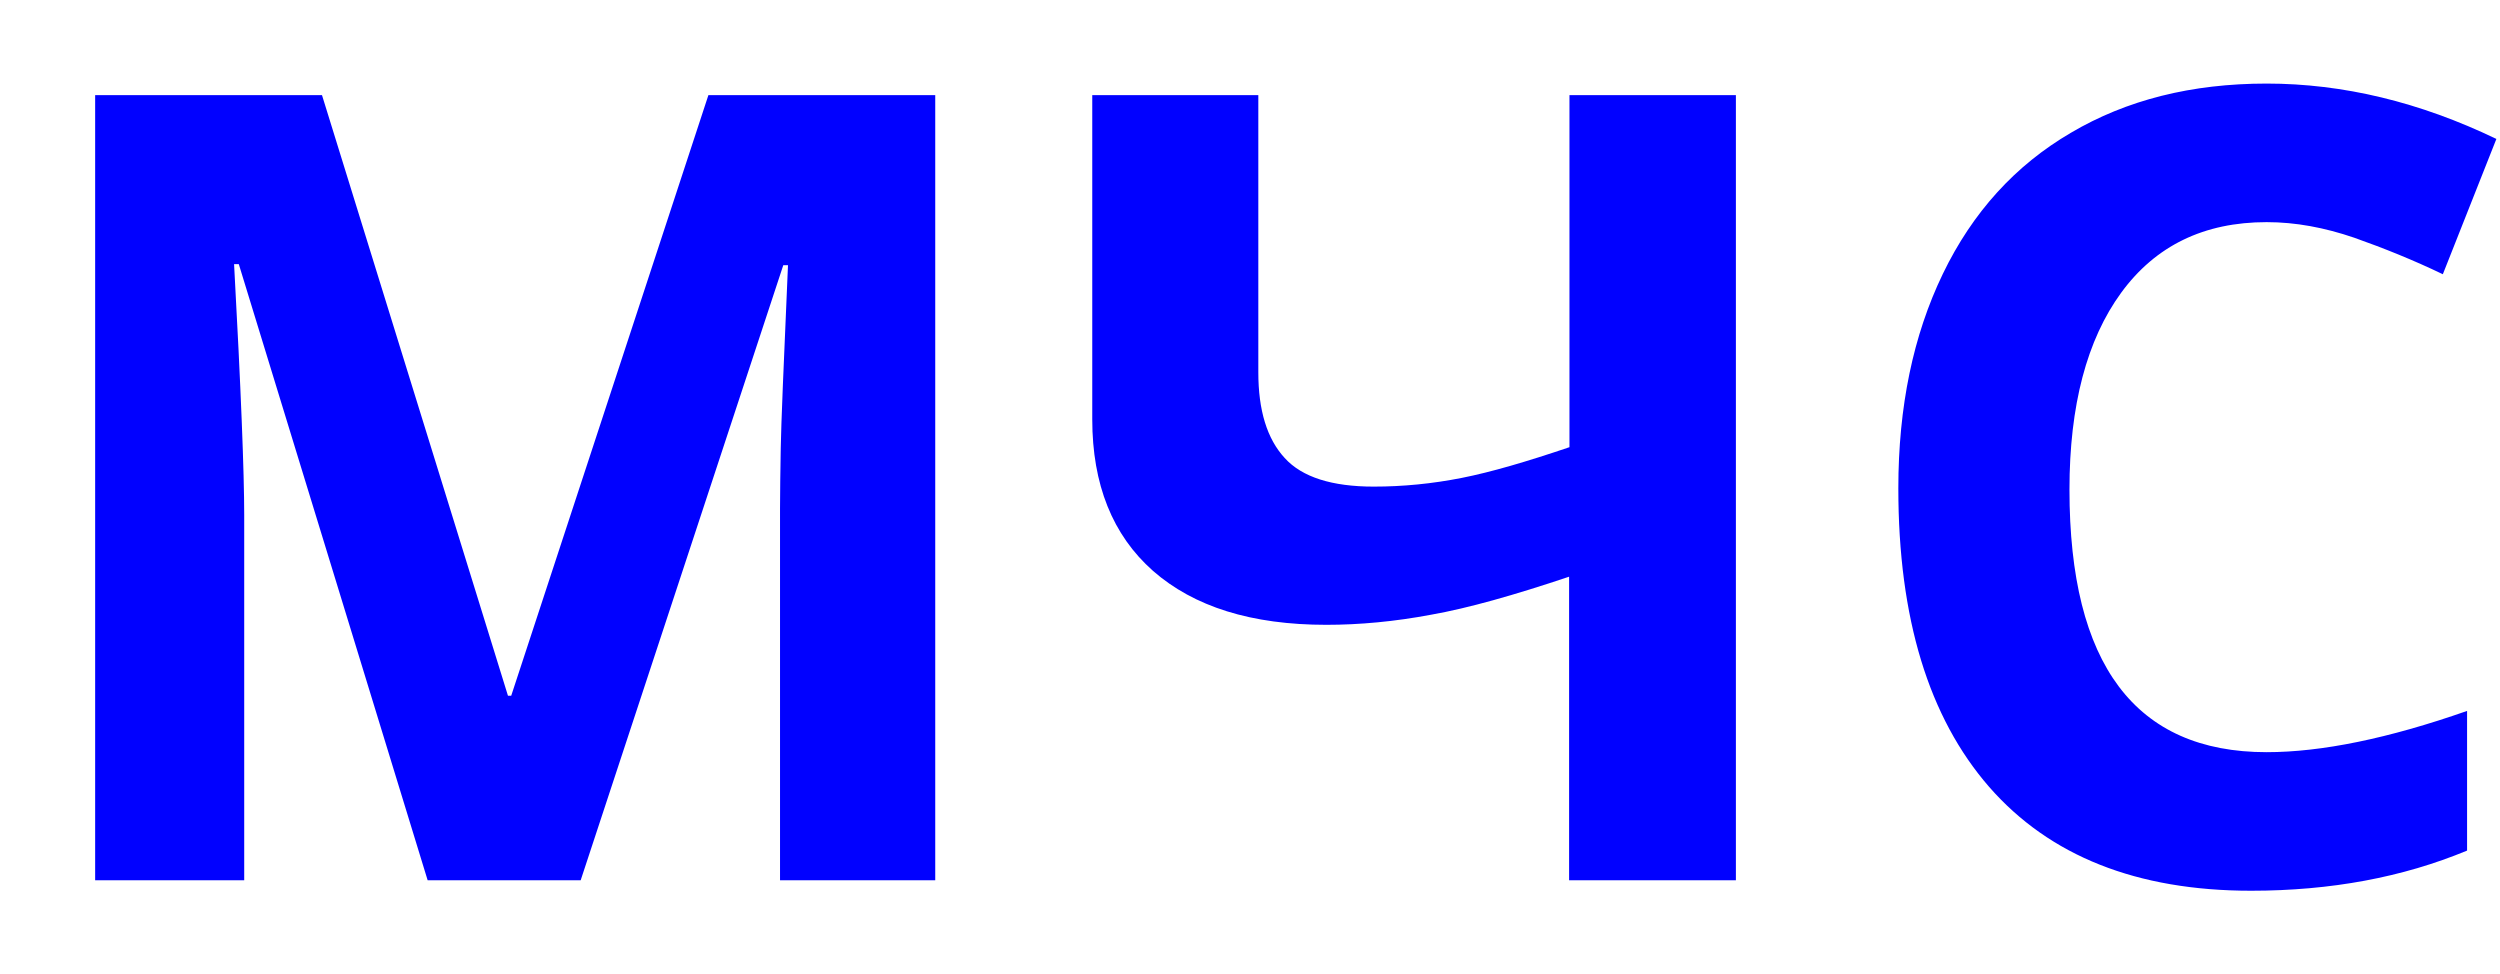
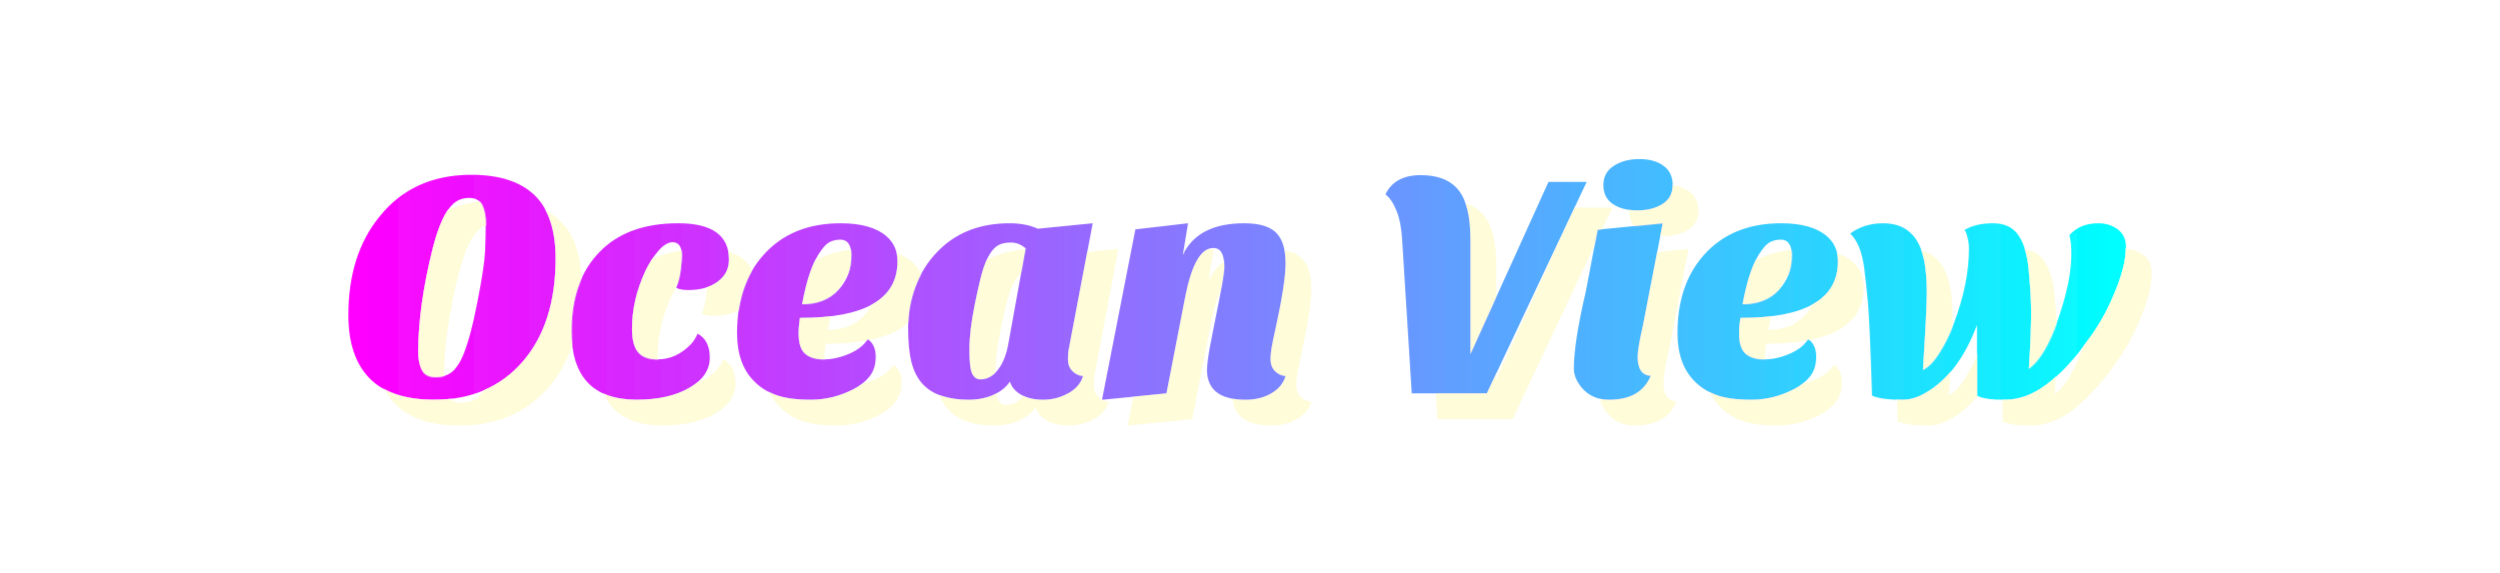
- <svg xmlns="http://www.w3.org/2000/svg" version="1.1" id="Layer_1" x="0px" y="0px" width="691px" height="269px" viewBox="0 0 691 269" style="enable-background:new 0 0 691 269;" xml:space="preserve">
-   <style type="text/css">
- 	.st0{fill:#2F85BE;}
- 	.st1{fill:#0101FF;}
- </style>
-   <path class="st0" d="M187.3,140.4v0.7C187.3,140.9,187.3,140.6,187.3,140.4L187.3,140.4z" />
-   <g>
-     <path class="st1" d="M118.2,243.3L66,73h-1.3c1.9,34.6,2.8,57.8,2.8,69.3v101H26.3v-217H89l51.4,166h0.9l54.5-166h62.7v217h-42.9   V140.6c0-4.8,0.1-10.4,0.2-16.8c0.1-6.3,0.8-23.2,2-50.5h-1.3l-56,170H118.2z" />
-     <path class="st1" d="M479.7,243.3h-46v-83.9c-15.2,5.1-27.9,8.7-38.1,10.5c-10.1,1.9-19.8,2.8-29,2.8c-20.7,0-36.6-5-47.9-14.9   c-11.2-9.9-16.8-23.9-16.8-41.9V26.3h45.9v76.6c0,10.5,2.4,18.4,7.3,23.7c4.8,5.3,13.1,7.9,24.6,7.9c8.1,0,16.2-0.8,24.3-2.4   c8.1-1.6,18-4.5,29.8-8.5V26.3h46V243.3z" />
-     <path class="st1" d="M626.5,61.4c-17.3,0-30.7,6.5-40.2,19.5c-9.5,13-14.3,31.2-14.3,54.4c0,48.4,18.2,72.6,54.5,72.6   c15.2,0,33.7-3.8,55.4-11.4v38.6c-17.8,7.4-37.7,11.1-59.7,11.1c-31.6,0-55.7-9.6-72.4-28.7c-16.7-19.2-25.1-46.6-25.1-82.5   c0-22.6,4.1-42.3,12.3-59.3c8.2-17,20-30,35.4-39c15.4-9.1,33.4-13.6,54.1-13.6c21.1,0,42.3,5.1,63.5,15.3l-14.8,37.4   c-8.1-3.9-16.3-7.2-24.5-10.1C642.5,62.9,634.5,61.4,626.5,61.4z" />
+ <svg xmlns="http://www.w3.org/2000/svg" width="778.88px" height="178.419px" viewBox="-139.44 -14.209 778.88 178.419" style="background: rgba(0, 0, 0, 0);" preserveAspectRatio="xMidYMid">
+   <defs>
+     <linearGradient id="editing-gradow-gradient" x1="0" x2="1" y1="0.5" y2="0.5" gradientUnits="objectBoundingBox">
+       <stop offset="0" stop-color="#f0f" />
+       <stop offset="1" stop-color="#0ff" />
+     </linearGradient>
+     <filter id="editing-gradow-filter" x="-100%" y="-100%" width="300%" height="300%">
+       <feFlood flood-color="#fffcd9" result="flood" />
+       <feComposite operator="in" in2="SourceAlpha" in="flood" result="shadow" />
+       <feOffset dx="-4" dy="-4" in="SourceGraphic" result="offset-1" />
+       <feOffset dx="4" dy="4" in="shadow" result="offset-2" />
+       <feMerge>
+         <feMergeNode in="offset-2" />
+         <feMergeNode in="offset-1" />
+       </feMerge>
+     </filter>
+   </defs>
+   <g filter="url(#editing-gradow-filter)">
+     <g transform="translate(-30.09999, 112.3516)">
+       <path d="M3.20-24.40L3.20-24.40L3.20-24.40Q3.20-43.30 13-55.20L13-55.20L13-55.20Q23.40-68.10 41.50-68.10L41.50-68.10L41.50-68.10Q54.60-68.10 61.20-61.75L61.20-61.75L61.20-61.75Q67.80-55.40 67.80-42L67.80-42L67.80-42Q67.80-21.60 57.40-9.70L57.40-9.70L57.40-9.70Q47.10 2 29.80 2L29.80 2L29.80 2Q16.30 2 9.75-4.75L9.75-4.75L9.75-4.75Q3.20-11.50 3.20-24.40ZM29.50-45.10L29.50-45.10L29.50-45.10Q25-27.10 25-12.90L25-12.90L25-12.90Q25-9.50 26.15-7.30L26.15-7.30L26.15-7.30Q27.30-5.10 30.35-5.10L30.35-5.10L30.35-5.10Q33.40-5.10 35.30-6.55L35.30-6.55L35.30-6.55Q37.20-8 38.70-11.30L38.70-11.30L38.70-11.30Q41.10-16.70 43.35-28.15L43.35-28.15L43.35-28.15Q45.60-39.60 45.80-44.35L45.80-44.35L45.80-44.35Q46-49.10 46-52.70L46-52.70L46-52.70Q46-56.30 44.90-58.60L44.90-58.60L44.90-58.60Q43.80-60.90 40.85-60.90L40.85-60.90L40.85-60.90Q37.90-60.90 35.90-59.10L35.90-59.10L35.90-59.10Q32.20-55.70 29.50-45.10ZM121.80-41.60L121.80-41.60L121.80-41.60Q121.80-37.40 118.30-34.80L118.30-34.80L118.30-34.80Q114.80-32.20 109.10-32.20L109.10-32.20L109.10-32.20Q106.70-32.20 105.30-32.90L105.30-32.90L105.30-32.90Q106.40-35.50 106.75-38.75L106.75-38.75L106.75-38.75Q107.10-42 107.10-42.90L107.10-42.90L107.10-42.90Q107.10-47.10 104.20-47.10L104.20-47.10L104.20-47.10Q102.20-47.10 99.95-44.60L99.95-44.60L99.95-44.60Q97.70-42.10 95.80-38.20L95.80-38.20L95.80-38.20Q91.60-29.20 91.60-20.10L91.60-20.10L91.60-20.10Q91.60-15.10 93.50-12.85L93.50-12.85L93.50-12.85Q95.40-10.60 99.60-10.60L99.60-10.60L99.60-10.60Q105.40-10.60 110-15.40L110-15.40L110-15.40Q111.30-16.90 112-18.60L112-18.60L112-18.60Q115.80-16.60 115.80-11.10L115.80-11.10L115.80-11.10Q115.80-5.50 109.60-1.80L109.60-1.80L109.60-1.80Q103.20 2 93 2L93 2L93 2Q72.70 2 72.70-19.50L72.70-19.50L72.70-19.50Q72.70-35.20 81.60-44.20L81.60-44.20L81.60-44.20Q90.20-53 106-53L106-53L106-53Q121.80-53 121.80-41.60ZM165-16.90L165-16.90L165-16.90Q167.50-15.20 167.50-11.45L167.50-11.45L167.50-11.45Q167.50-7.70 165.60-5.30L165.60-5.30L165.60-5.30Q163.70-2.90 160.60-1.30L160.60-1.30L160.60-1.30Q154.20 2 147.30 2L147.30 2L147.30 2Q140.40 2 136.35 0.50L136.35 0.50L136.35 0.50Q132.30-1 129.60-3.80L129.60-3.80L129.60-3.80Q124.30-9.10 124.30-18.80L124.30-18.80L124.30-18.80Q124.30-33.90 132.50-43.10L132.50-43.10L132.50-43.10Q141.30-53 156.60-53L156.60-53L156.60-53Q166.10-53 170.80-49L170.80-49L170.80-49Q174.30-46 174.30-41.10L174.30-41.10L174.30-41.10Q174.30-23.50 143.90-23.50L143.90-23.50L143.90-23.50Q143.50-20.90 143.50-18.70L143.50-18.70L143.50-18.70Q143.50-14.10 145.55-12.35L145.55-12.35L145.55-12.35Q147.60-10.60 151.40-10.60L151.40-10.60L151.40-10.60Q155.20-10.60 159.25-12.35L159.25-12.35L159.25-12.35Q163.30-14.10 165-16.90ZM144.60-27.80L144.60-27.80L144.60-27.80Q151.70-27.80 155.80-32.20L155.80-32.20L155.80-32.20Q159.90-36.40 159.90-43.10L159.90-43.10L159.90-43.10Q159.90-45.40 159.05-46.65L159.05-46.65L159.05-46.65Q158.20-47.90 156.50-47.90L156.50-47.90L156.50-47.90Q154.80-47.90 153.35-47.25L153.35-47.25L153.35-47.25Q151.90-46.60 150.40-44.40L150.40-44.40L150.40-44.40Q146.70-39.40 144.60-27.80ZM182.05-3L182.05-3L182.05-3Q179.70-5.60 178.65-9.70L178.65-9.70L178.65-9.70Q177.60-13.80 177.60-20.50L177.60-20.50L177.60-20.50Q177.60-27.20 179.90-33.30L179.90-33.30L179.90-33.30Q182.20-39.40 186.40-43.80L186.40-43.80L186.40-43.80Q195-53 209.20-53L209.20-53L209.20-53Q214.30-53 218-51.30L218-51.30L235.10-53L227.70-14L227.70-14Q227.40-12.80 227.40-10.60L227.40-10.60L227.40-10.60Q227.40-8.40 228.75-7L228.75-7L228.75-7Q230.10-5.60 232.10-5.40L232.10-5.40L232.10-5.40Q231.10-2 227.45 0L227.45 0L227.45 0Q223.80 2 219.70 2L219.70 2L219.70 2Q215.60 2 212.85 0.45L212.85 0.45L212.85 0.45Q210.10-1.10 209.30-3.70L209.30-3.70L209.30-3.70Q207.70-1.20 204.30 0.40L204.30 0.40L204.30 0.40Q200.90 2 196.35 2L196.35 2L196.35 2Q191.80 2 188.10 0.80L188.10 0.80L188.10 0.80Q184.40-0.40 182.05-3ZM203.15-43.60L203.15-43.60L203.15-43.60Q202-41.80 201-38.75L201-38.75L201-38.75Q200-35.70 198.35-27.55L198.35-27.55L198.35-27.55Q196.70-19.40 196.70-13.60L196.70-13.60L196.70-13.60Q196.70-7.80 197.60-6.10L197.60-6.10L197.60-6.10Q198.50-4.40 200.10-4.40L200.10-4.40L200.10-4.40Q203.30-4.40 205.65-7.45L205.65-7.45L205.65-7.45Q208-10.50 208.90-15.90L208.90-15.90L214.20-45.20L214.20-45.20Q212.10-47 209.65-47L209.65-47L209.65-47Q207.20-47 205.75-46.20L205.75-46.20L205.75-46.20Q204.30-45.40 203.15-43.60ZM282.80 2L282.80 2L282.80 2Q270.70 2 270.70-7.40L270.70-7.40L270.70-7.40Q270.80-10 271.60-14.40L271.60-14.40L273.40-23.60L273.40-23.60Q276.10-36.60 276.10-39.50L276.10-39.50L276.10-39.50Q276.10-45.30 272.70-45.30L272.70-45.30L272.70-45.30Q267-45.30 264-30.40L264-30.40L258.10 0L238 2L248.40-51.10L264.80-53L263.20-43.20L263.20-43.20Q267.90-53 282.30-53L282.30-53L282.30-53Q289.30-53 292.25-50.05L292.25-50.05L292.25-50.05Q295.20-47.10 295.20-40.50L295.20-40.50L295.20-40.50Q295.20-34.30 292-19.80L292-19.80L292-19.80Q290.50-13.30 290.50-10.85L290.50-10.85L290.50-10.85Q290.50-8.40 291.85-7L291.85-7L291.85-7Q293.20-5.60 295.20-5.40L295.20-5.40L295.20-5.40Q294.20-2 290.75 0L290.75 0L290.75 0Q287.30 2 282.80 2ZM326.30-62L326.30-62L326.30-62Q329.20-68 337.25-68L337.25-68L337.25-68Q345.30-68 349.05-63.35L349.05-63.35L349.05-63.35Q352.80-58.70 352.80-48L352.80-48L352.80-12.30L377.10-65.90L389-65.90L357.90 0L334.50 0L331.50-48L331.50-48Q331.20-53.30 329.75-56.90L329.75-56.90L329.75-56.90Q328.30-60.50 326.30-62ZM409-5.50L409-5.50L409-5.50Q405.90 2 396 2L396 2L396 2Q390.90 2 387.70-1.50L387.70-1.50L387.70-1.50Q385-4.60 385-7.70L385-7.70L385-7.70Q385-15.80 388.70-31.60L388.70-31.60L392.40-51L412.70-53L406.60-21.40L406.60-21.40Q404.90-14 404.90-11.40L404.90-11.40L404.90-11.40Q404.90-5.70 409-5.50ZM394.20-64.90L394.20-64.90L394.20-64.90Q394.20-68.80 397.45-70.90L397.45-70.90L397.45-70.90Q400.70-73 405.40-73L405.40-73L405.40-73Q410.10-73 412.95-70.90L412.95-70.90L412.95-70.90Q415.80-68.80 415.80-64.90L415.80-64.90L415.80-64.90Q415.80-61 412.65-59L412.65-59L412.65-59Q409.50-57 404.80-57L404.80-57L404.80-57Q400.10-57 397.15-59L397.15-59L397.15-59Q394.20-61 394.20-64.90ZM458-16.90L458-16.90L458-16.90Q460.50-15.20 460.50-11.45L460.50-11.45L460.50-11.45Q460.50-7.70 458.60-5.30L458.60-5.30L458.60-5.30Q456.70-2.90 453.60-1.30L453.60-1.30L453.60-1.30Q447.20 2 440.30 2L440.30 2L440.30 2Q433.40 2 429.35 0.50L429.35 0.50L429.35 0.50Q425.30-1 422.60-3.80L422.60-3.80L422.60-3.80Q417.30-9.10 417.30-18.80L417.30-18.80L417.30-18.80Q417.30-33.90 425.50-43.10L425.50-43.10L425.50-43.10Q434.30-53 449.60-53L449.60-53L449.60-53Q459.10-53 463.80-49L463.80-49L463.80-49Q467.30-46 467.30-41.10L467.30-41.10L467.30-41.10Q467.30-23.50 436.90-23.50L436.90-23.50L436.90-23.50Q436.50-20.90 436.50-18.70L436.50-18.70L436.50-18.70Q436.50-14.10 438.55-12.35L438.55-12.35L438.55-12.35Q440.60-10.60 444.40-10.60L444.40-10.60L444.40-10.60Q448.20-10.60 452.25-12.35L452.25-12.35L452.25-12.35Q456.30-14.10 458-16.90ZM437.60-27.80L437.60-27.80L437.60-27.80Q444.70-27.80 448.80-32.20L448.80-32.20L448.80-32.20Q452.90-36.40 452.90-43.10L452.90-43.10L452.90-43.10Q452.90-45.40 452.05-46.65L452.05-46.65L452.05-46.65Q451.20-47.90 449.50-47.90L449.50-47.90L449.50-47.90Q447.80-47.90 446.35-47.25L446.35-47.25L446.35-47.25Q444.90-46.60 443.40-44.40L443.40-44.40L443.40-44.40Q439.70-39.40 437.60-27.80ZM545.30-16.70L545.30-16.70Q538.70-7.60 532.35-2.80L532.35-2.80L532.35-2.80Q526 2 519.45 2L519.45 2L519.45 2Q512.90 2 510.60 0.70L510.60 0.70L510.60-21.30L510.60-21.30Q504.90-6.10 494.70-0.20L494.70-0.20L494.70-0.20Q491 2 487.50 2L487.50 2L487.50 2Q480.80 2 477.90 0.70L477.90 0.70L477.90 0.70Q477.20-22.20 476.60-28.55L476.60-28.55L476.60-28.55Q476-34.90 475.50-38.80L475.50-38.80L475.50-38.80Q474.50-46.60 471.10-49.80L471.10-49.80L471.10-49.80Q475.40-53 481.40-53L481.40-53L481.40-53Q493-53 494.60-38.60L494.60-38.60L494.60-38.60Q495-35.20 495-31.60L495-31.60L495-31.60Q495-26.20 493.80-7.40L493.80-7.40L493.80-7.40Q496.20-8.50 498.75-12.45L498.75-12.45L498.75-12.45Q501.30-16.40 503.40-21.80L503.40-21.80L503.40-21.80Q508.10-34.30 508.10-45.10L508.10-45.10L508.10-45.10Q508.10-46.80 507.65-48.60L507.65-48.60L507.65-48.60Q507.20-50.40 506.70-50.90L506.70-50.90L506.70-50.90Q510.20-53 515.55-53L515.55-53L515.55-53Q520.90-53 523.45-49.35L523.45-49.35L523.45-49.35Q526-45.70 526.70-39L526.70-39L526.70-39Q527.50-30.50 527.50-25.40L527.50-25.40L527.50-25.40Q527.50-18.30 526.80-7.80L526.80-7.80L526.80-7.80Q531.80-11.40 535.90-23.20L535.90-23.20L535.90-23.20Q540-35 540-43.40L540-43.40L540-43.40Q540-47.10 539.40-49.30L539.40-49.30L539.40-49.30Q542.70-53 548.40-53L548.40-53L548.40-53Q551.90-53 554.45-51.10L554.45-51.10L554.45-51.10Q557-49.20 557-45.65L557-45.65L557-45.65Q557-42.10 555.95-38.30L555.95-38.30L555.95-38.30Q554.90-34.50 553.20-30.60L553.20-30.60L553.20-30.60Q549.90-22.80 545.30-16.70L545.30-16.70Z" fill="url(#editing-gradow-gradient)" />
+     </g>
  </g>
+   <style>text {
+   font-size: 64px;
+   font-family: Arial Black;
+   dominant-baseline: central;
+   text-anchor: middle;
+ }</style>
</svg>
